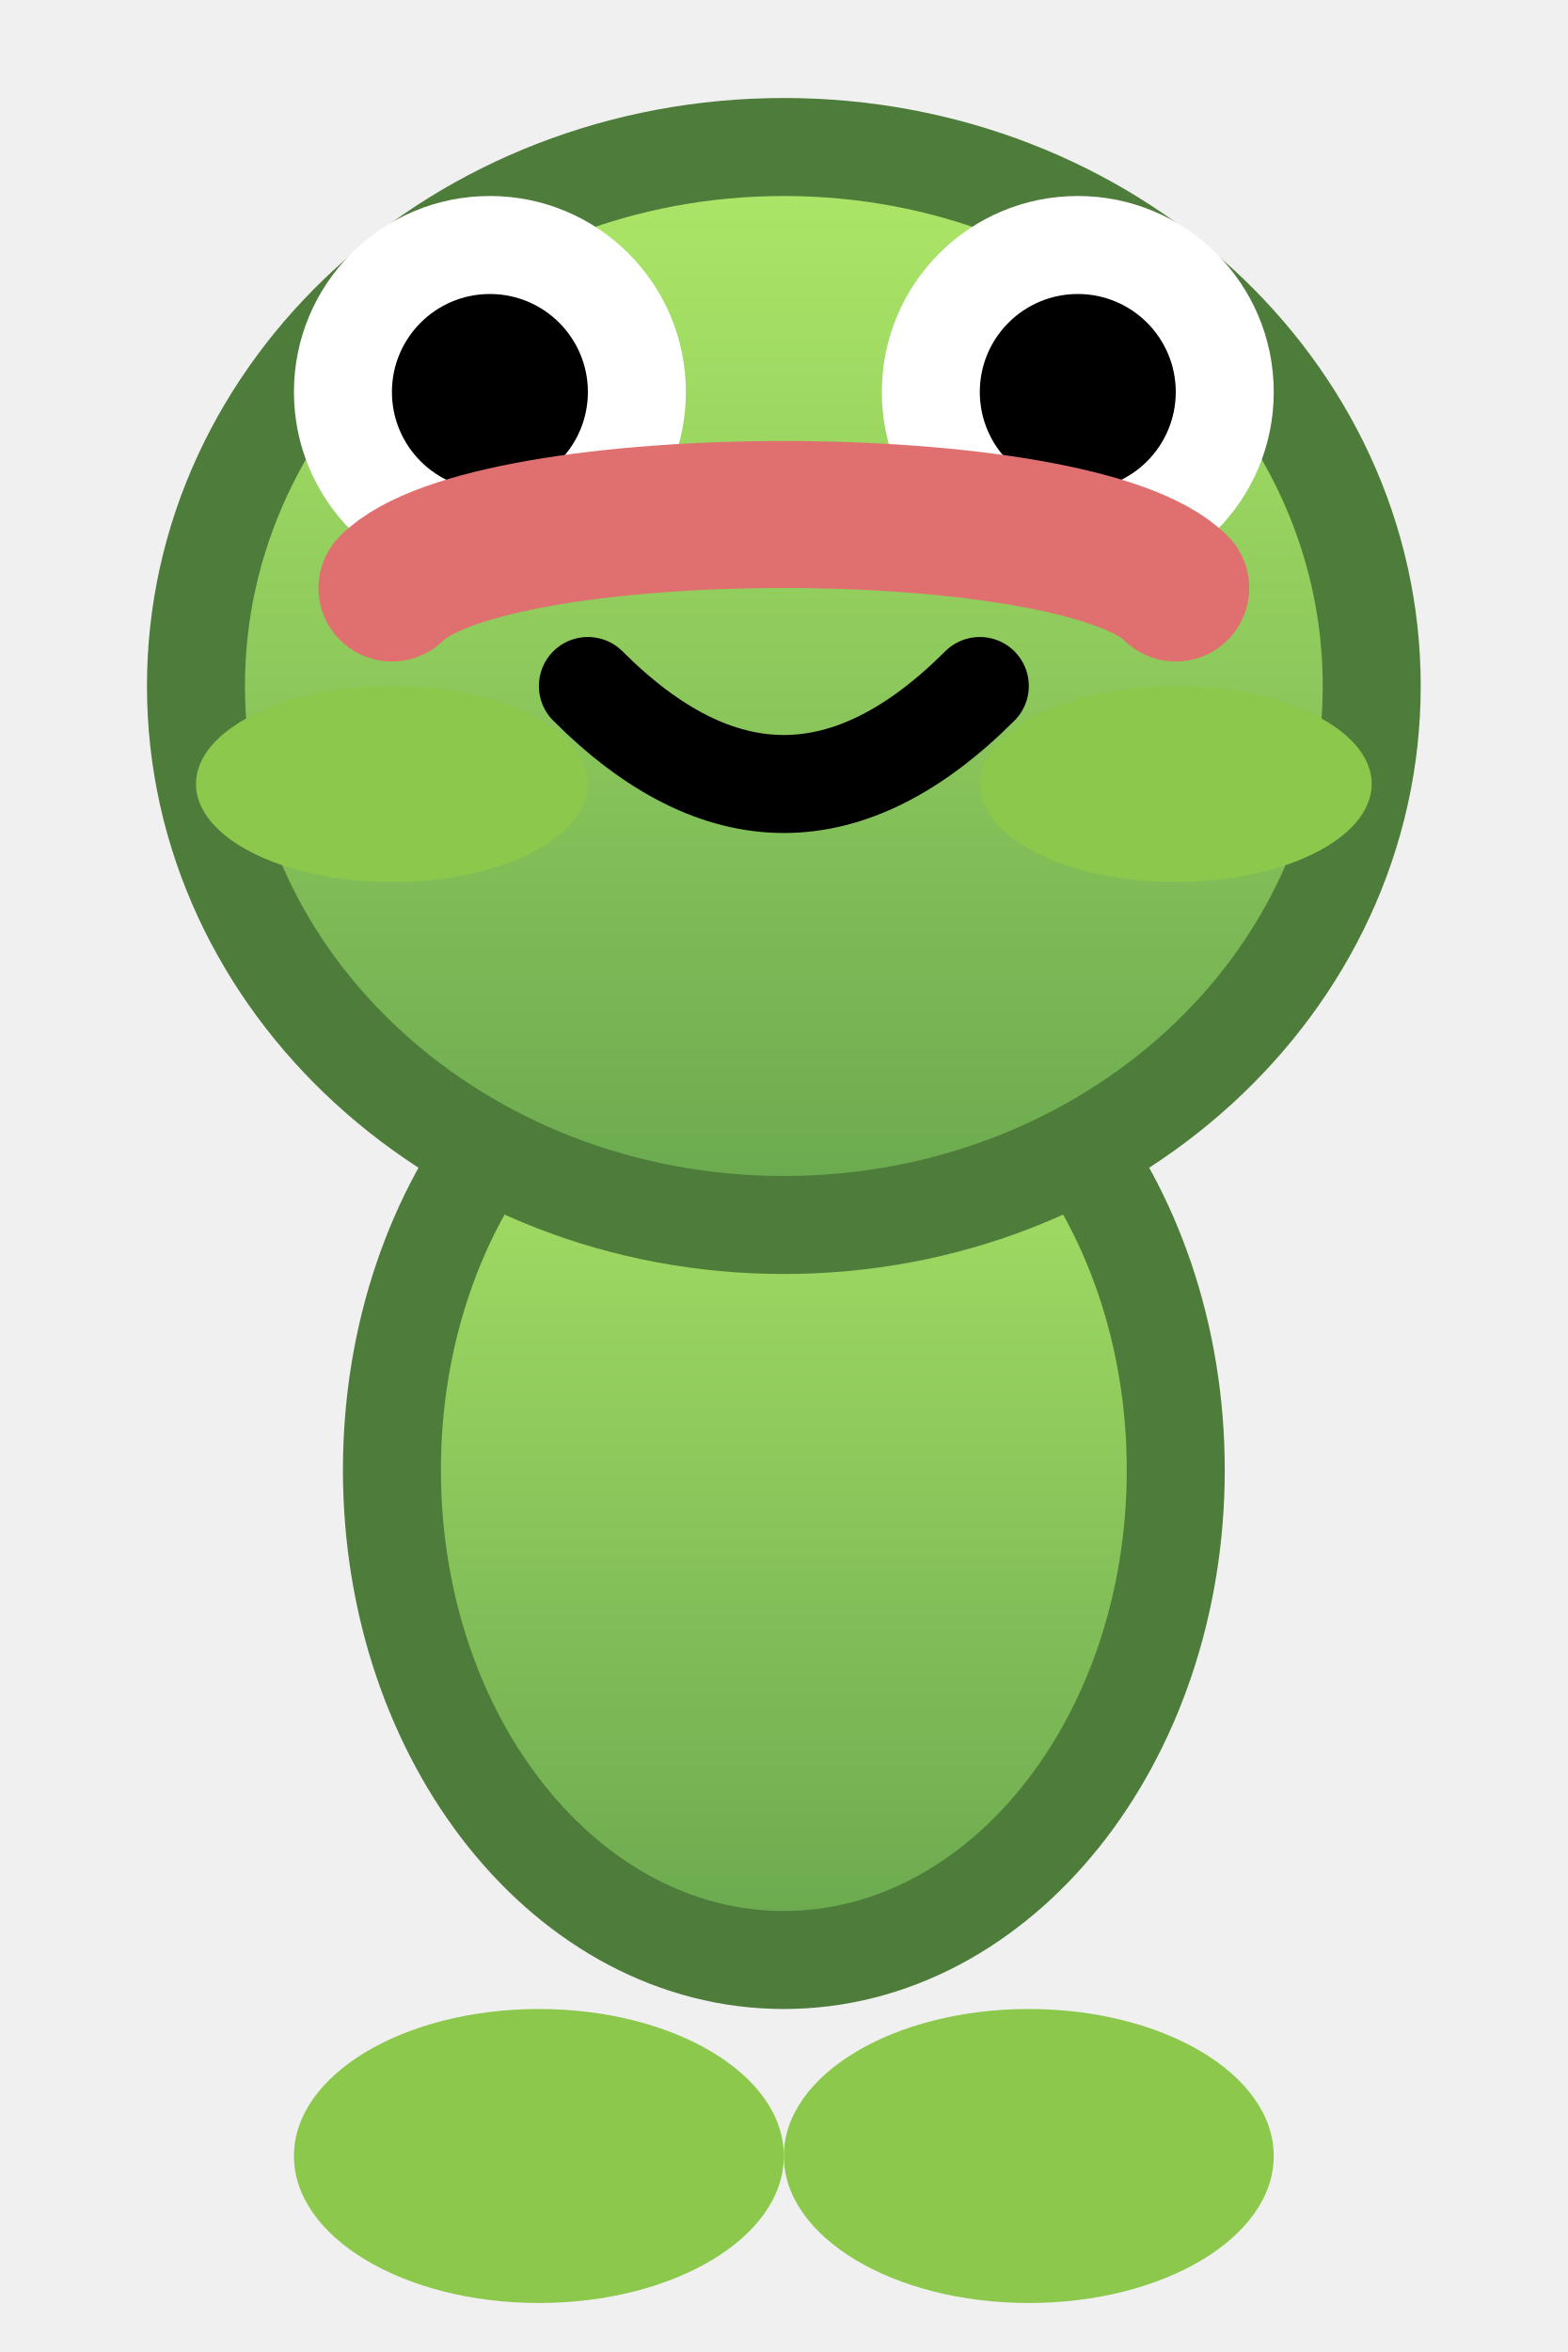
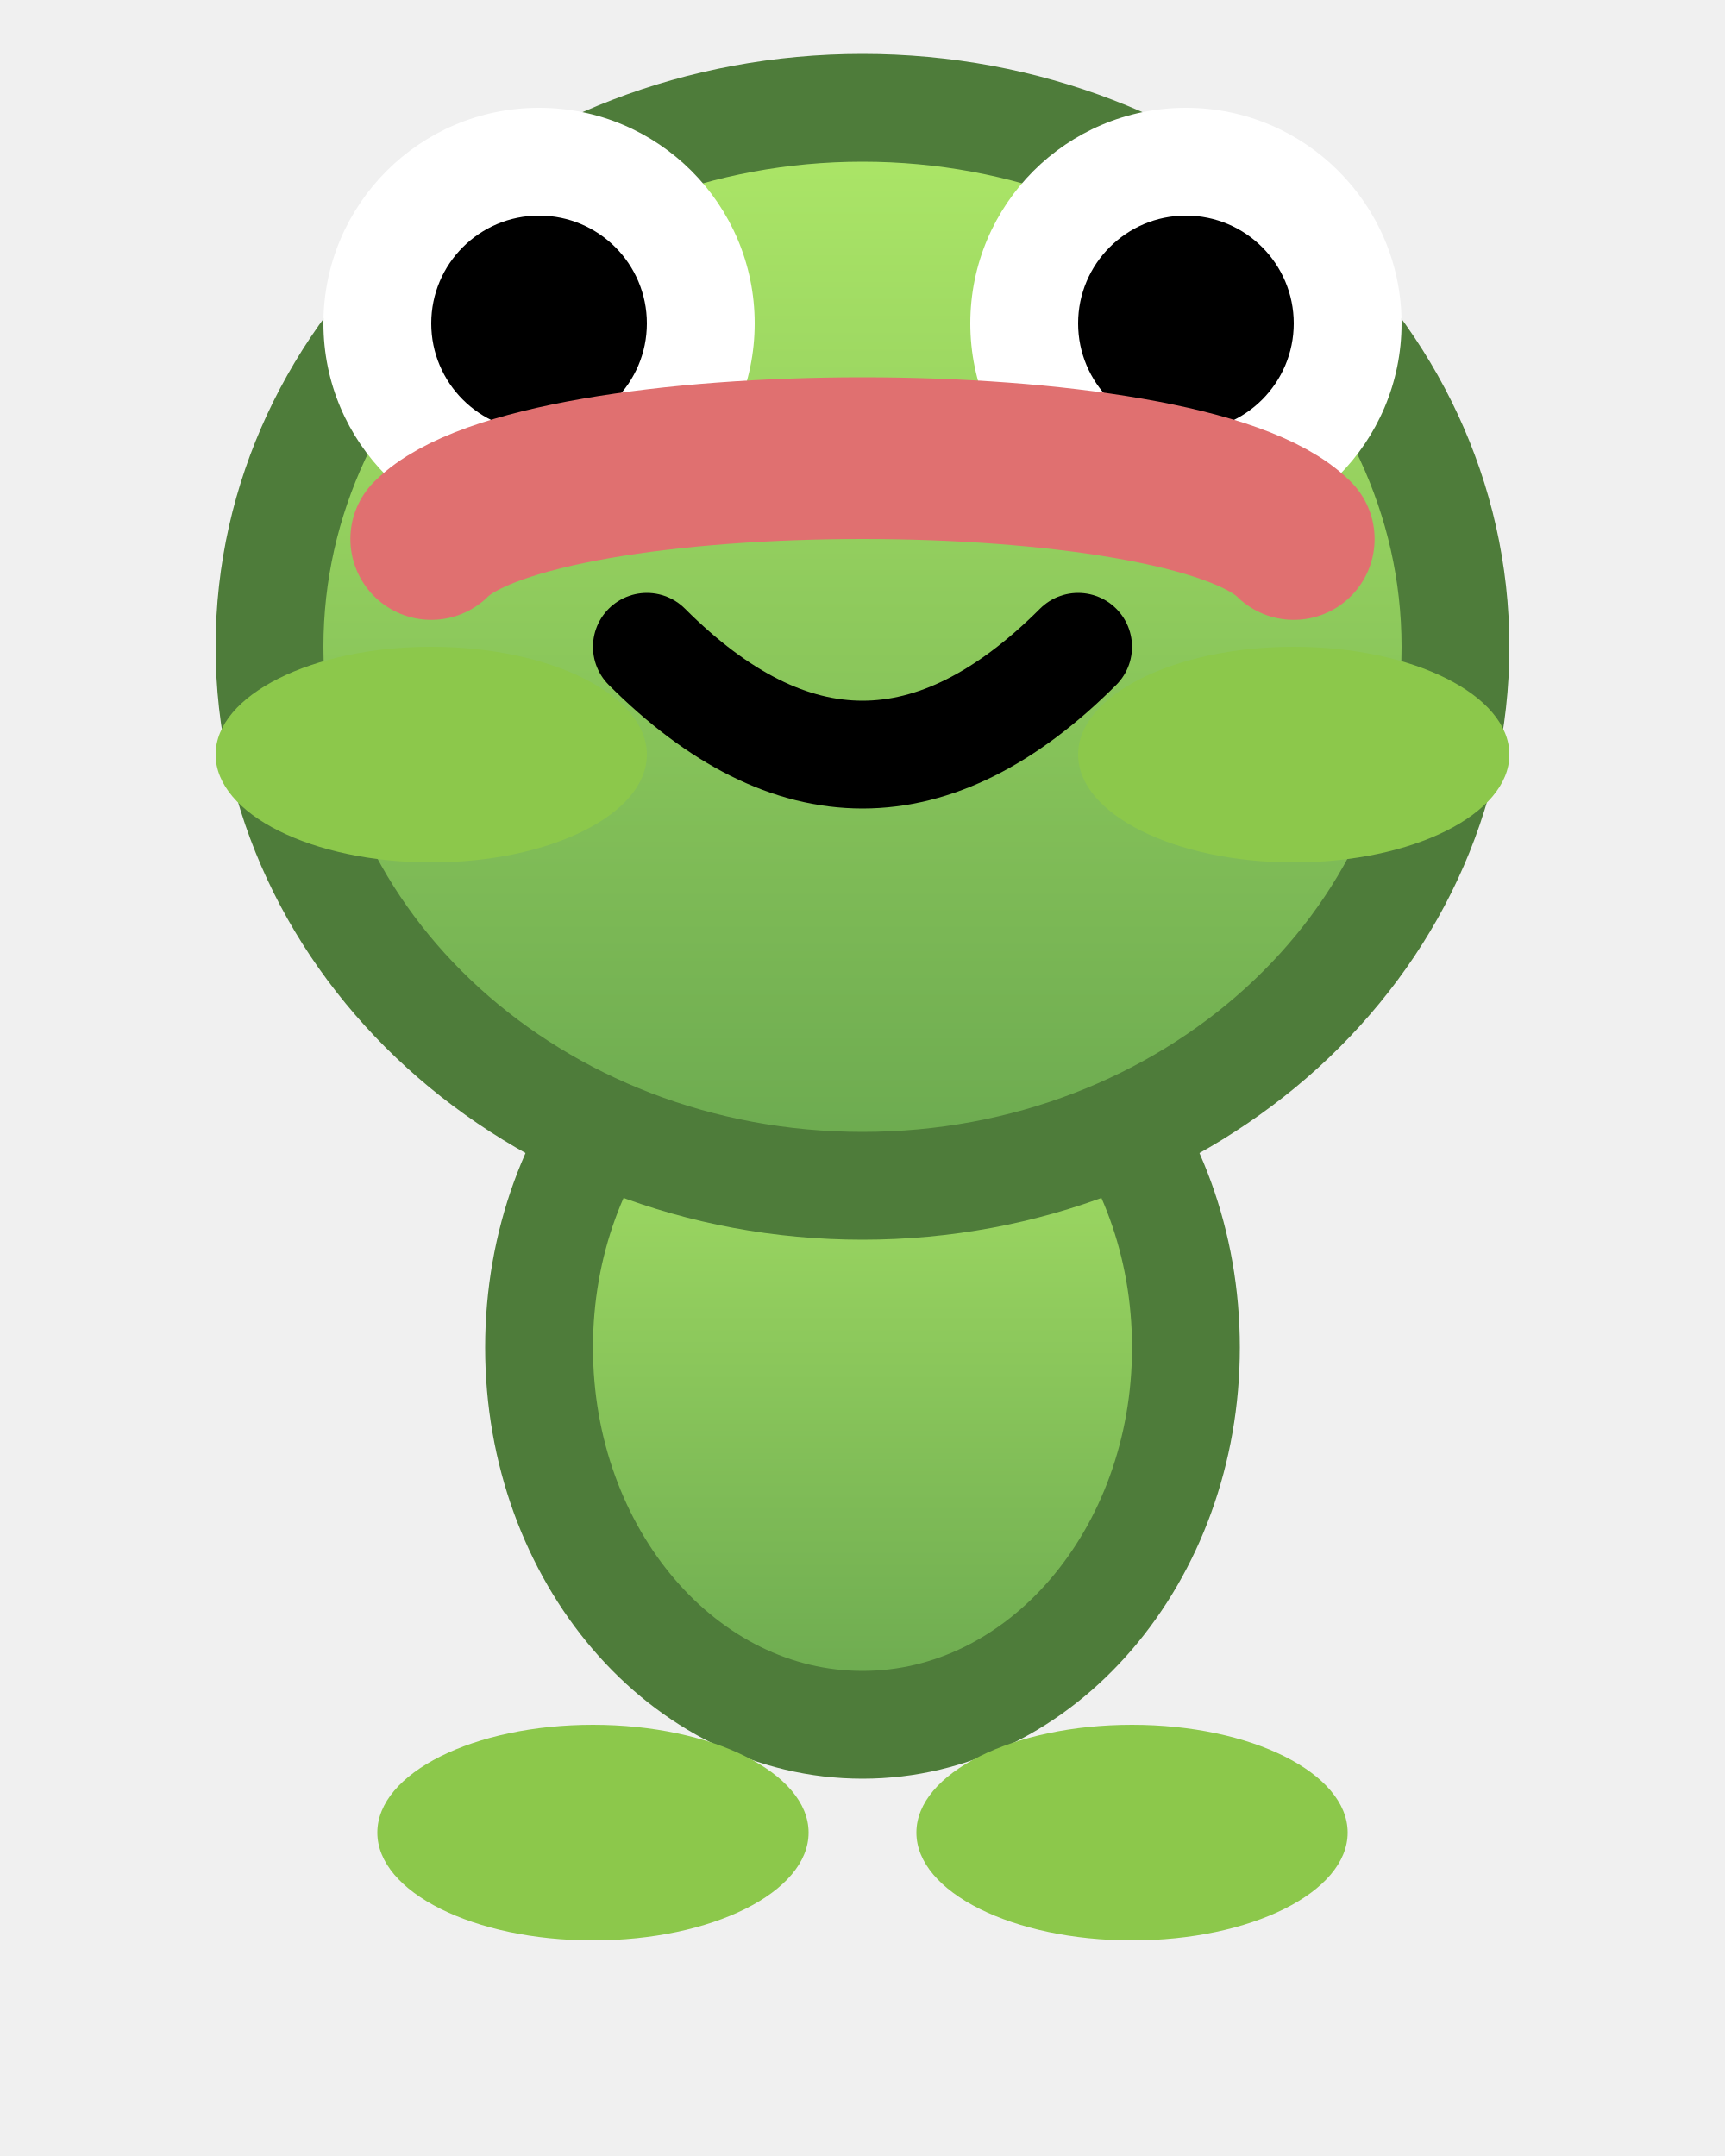
- <svg xmlns="http://www.w3.org/2000/svg" width="32" height="48">
+ <svg xmlns="http://www.w3.org/2000/svg" width="32" height="40">
  <defs>
    <linearGradient id="frogBody" x1="0" y1="0" x2="0" y2="1">
      <stop offset="0%" stop-color="#aee868" />
      <stop offset="100%" stop-color="#6aa84f" />
    </linearGradient>
  </defs>
-   <ellipse cx="16" cy="30" rx="8" ry="10" fill="url(#frogBody)" stroke="#4e7c3a" stroke-width="2" />
-   <ellipse cx="11" cy="44" rx="5" ry="3" fill="#8cc84b" />
-   <ellipse cx="21" cy="44" rx="5" ry="3" fill="#8cc84b" />
-   <ellipse cx="16" cy="14" rx="12" ry="11" fill="url(#frogBody)" stroke="#4e7c3a" stroke-width="2" />
-   <ellipse cx="8" cy="16" rx="4" ry="2" fill="#8cc84b" />
-   <ellipse cx="24" cy="16" rx="4" ry="2" fill="#8cc84b" />
-   <circle cx="10" cy="8" r="4" fill="#ffffff" />
-   <circle cx="22" cy="8" r="4" fill="#ffffff" />
-   <circle cx="10" cy="8" r="2" fill="#000000" />
-   <circle cx="22" cy="8" r="2" fill="#000000" />
-   <path d="M12 14 Q16 18 20 14" stroke="#000000" stroke-width="2" fill="none" stroke-linecap="round" />
-   <path d="M8 12 C10 10, 22 10, 24 12" stroke="#e07070" stroke-width="3" fill="none" stroke-linecap="round" />
+   <ellipse cx="16" cy="25" rx="6" ry="7" fill="url(#frogBody)" stroke="#4e7c3a" stroke-width="2" />
+   <ellipse cx="11" cy="34" rx="4" ry="2" fill="#8cc84b" />
+   <ellipse cx="21" cy="34" rx="4" ry="2" fill="#8cc84b" />
+   <ellipse cx="16" cy="12" rx="11" ry="10" fill="url(#frogBody)" stroke="#4e7c3a" stroke-width="2" />
+   <ellipse cx="8" cy="14" rx="4" ry="2" fill="#8cc84b" />
+   <ellipse cx="24" cy="14" rx="4" ry="2" fill="#8cc84b" />
+   <circle cx="10" cy="6" r="4" fill="#ffffff" />
+   <circle cx="22" cy="6" r="4" fill="#ffffff" />
+   <circle cx="10" cy="6" r="2" fill="#000000" />
+   <circle cx="22" cy="6" r="2" fill="#000000" />
+   <path d="M12 12 Q16 16 20 12" stroke="#000000" stroke-width="2" fill="none" stroke-linecap="round" />
+   <path d="M8 10 C10 8, 22 8, 24 10" stroke="#e07070" stroke-width="3" fill="none" stroke-linecap="round" />
</svg>
